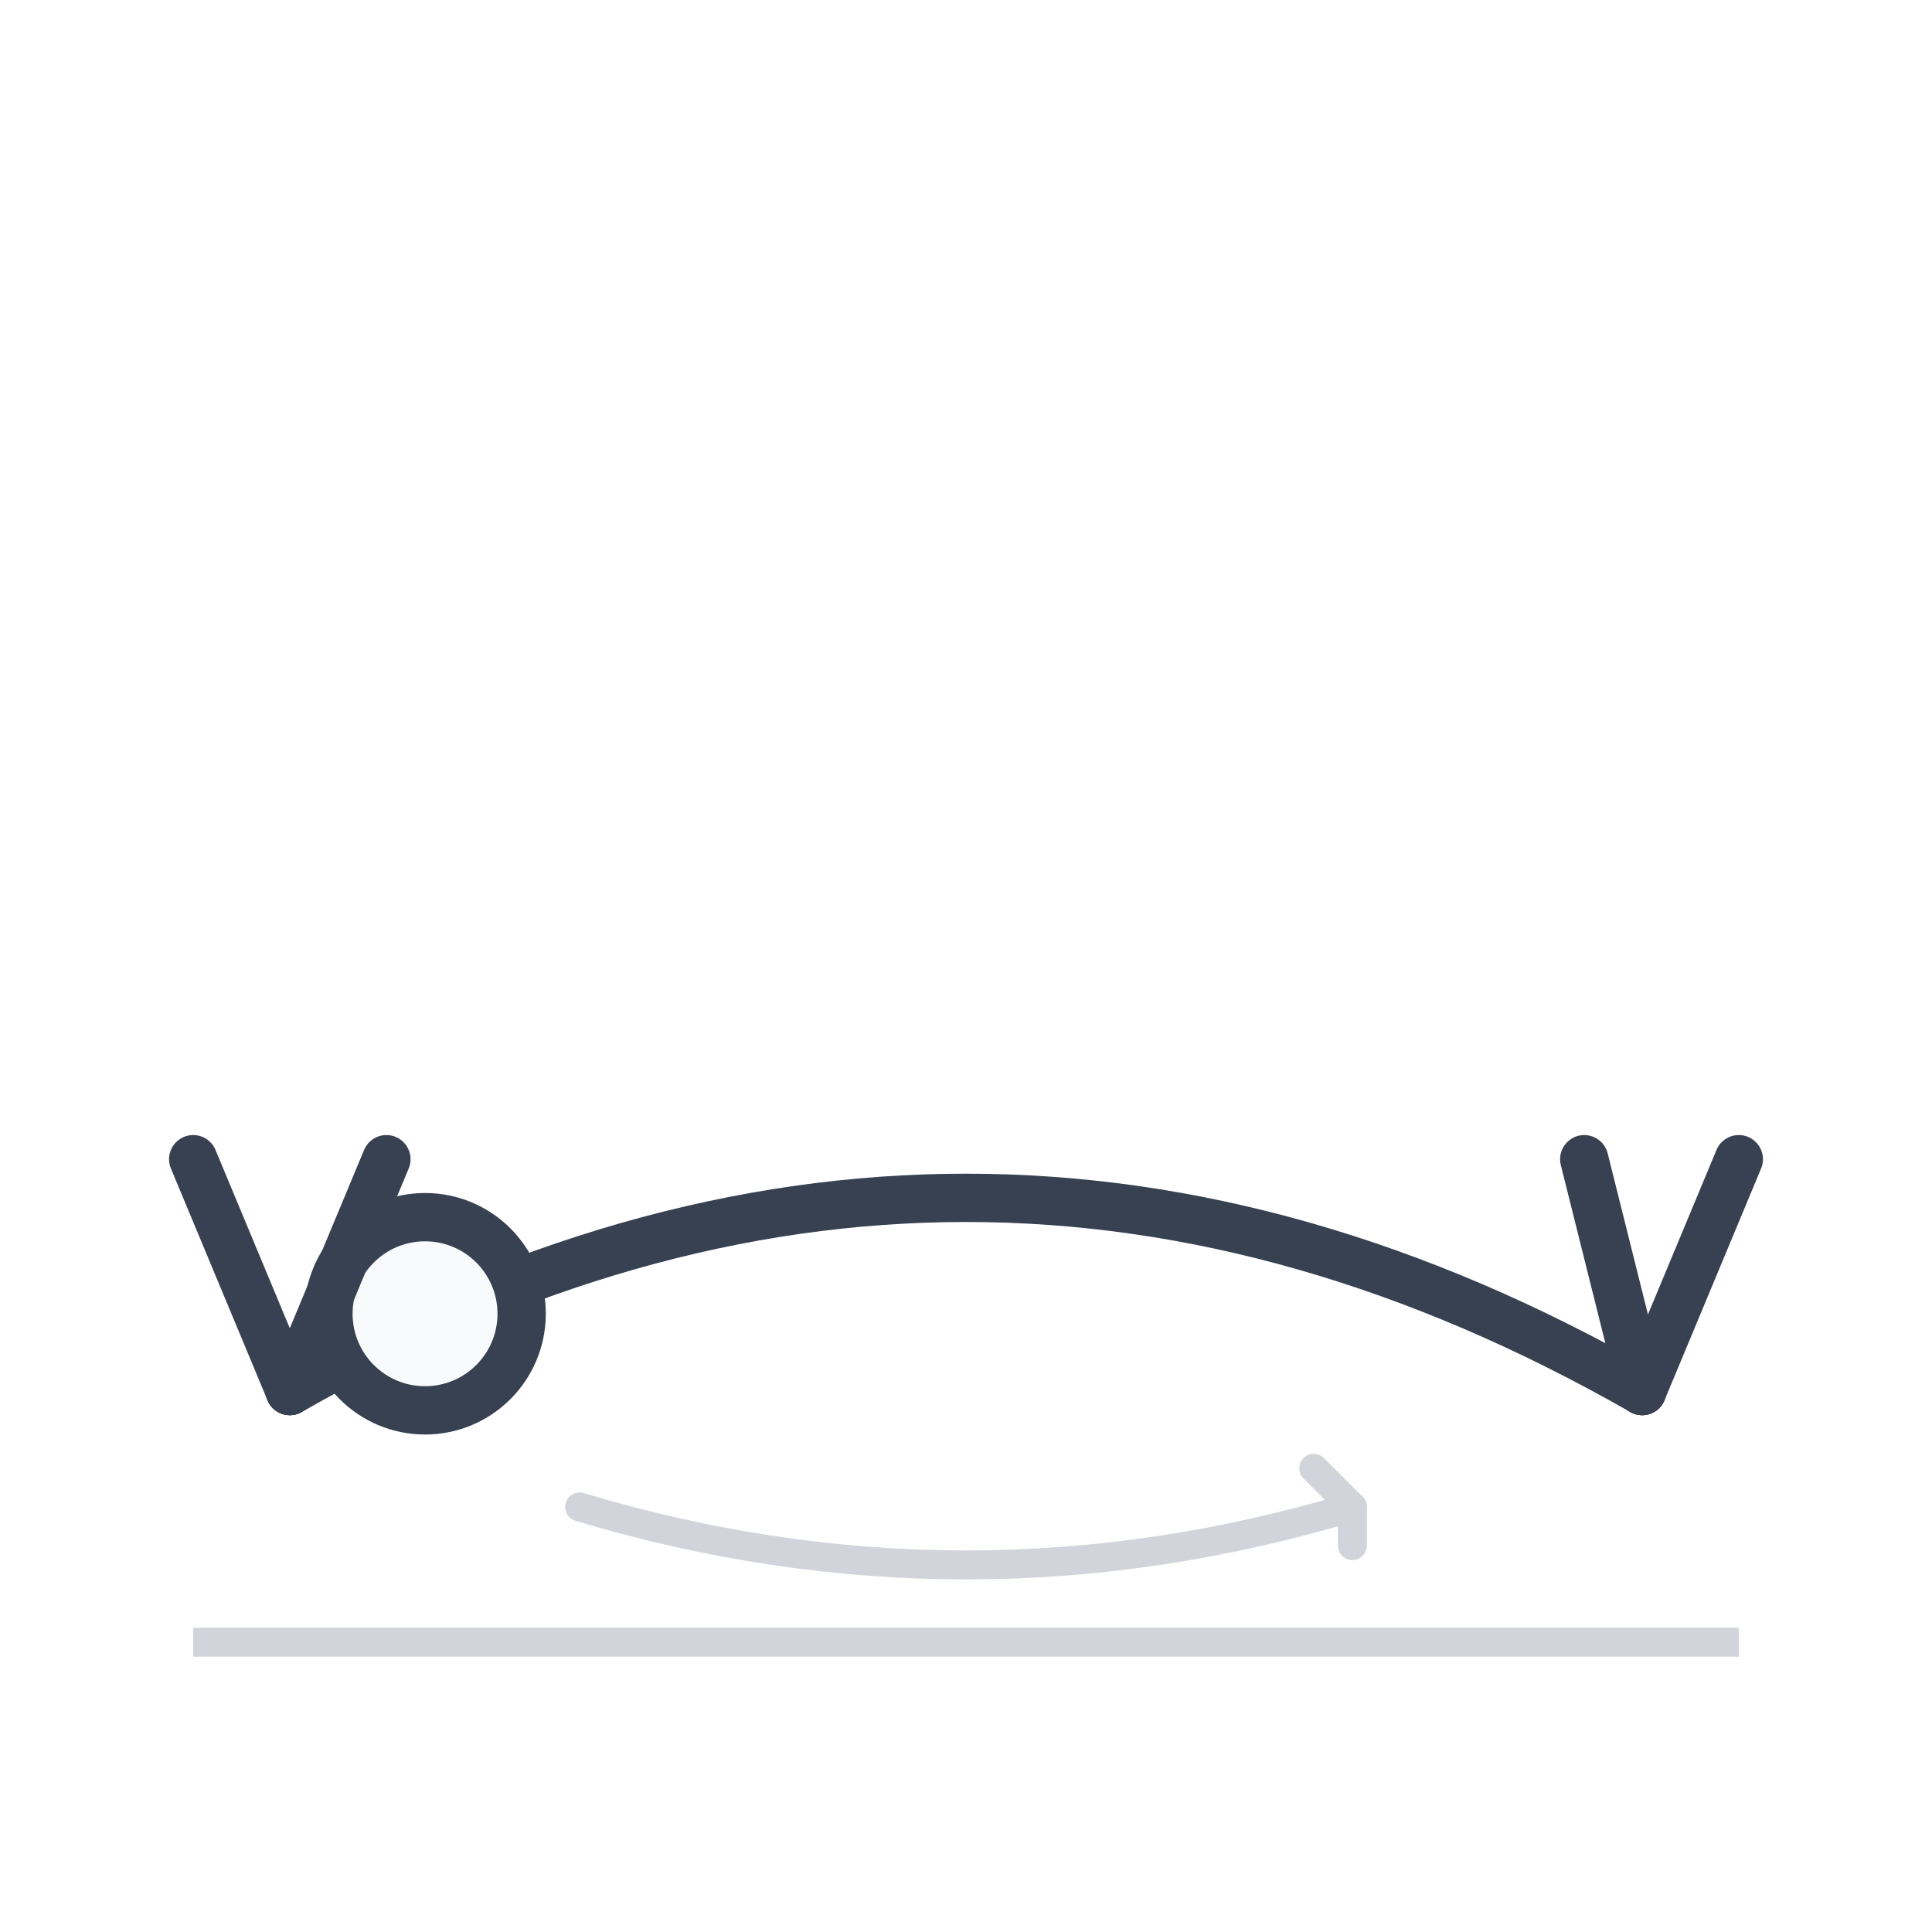
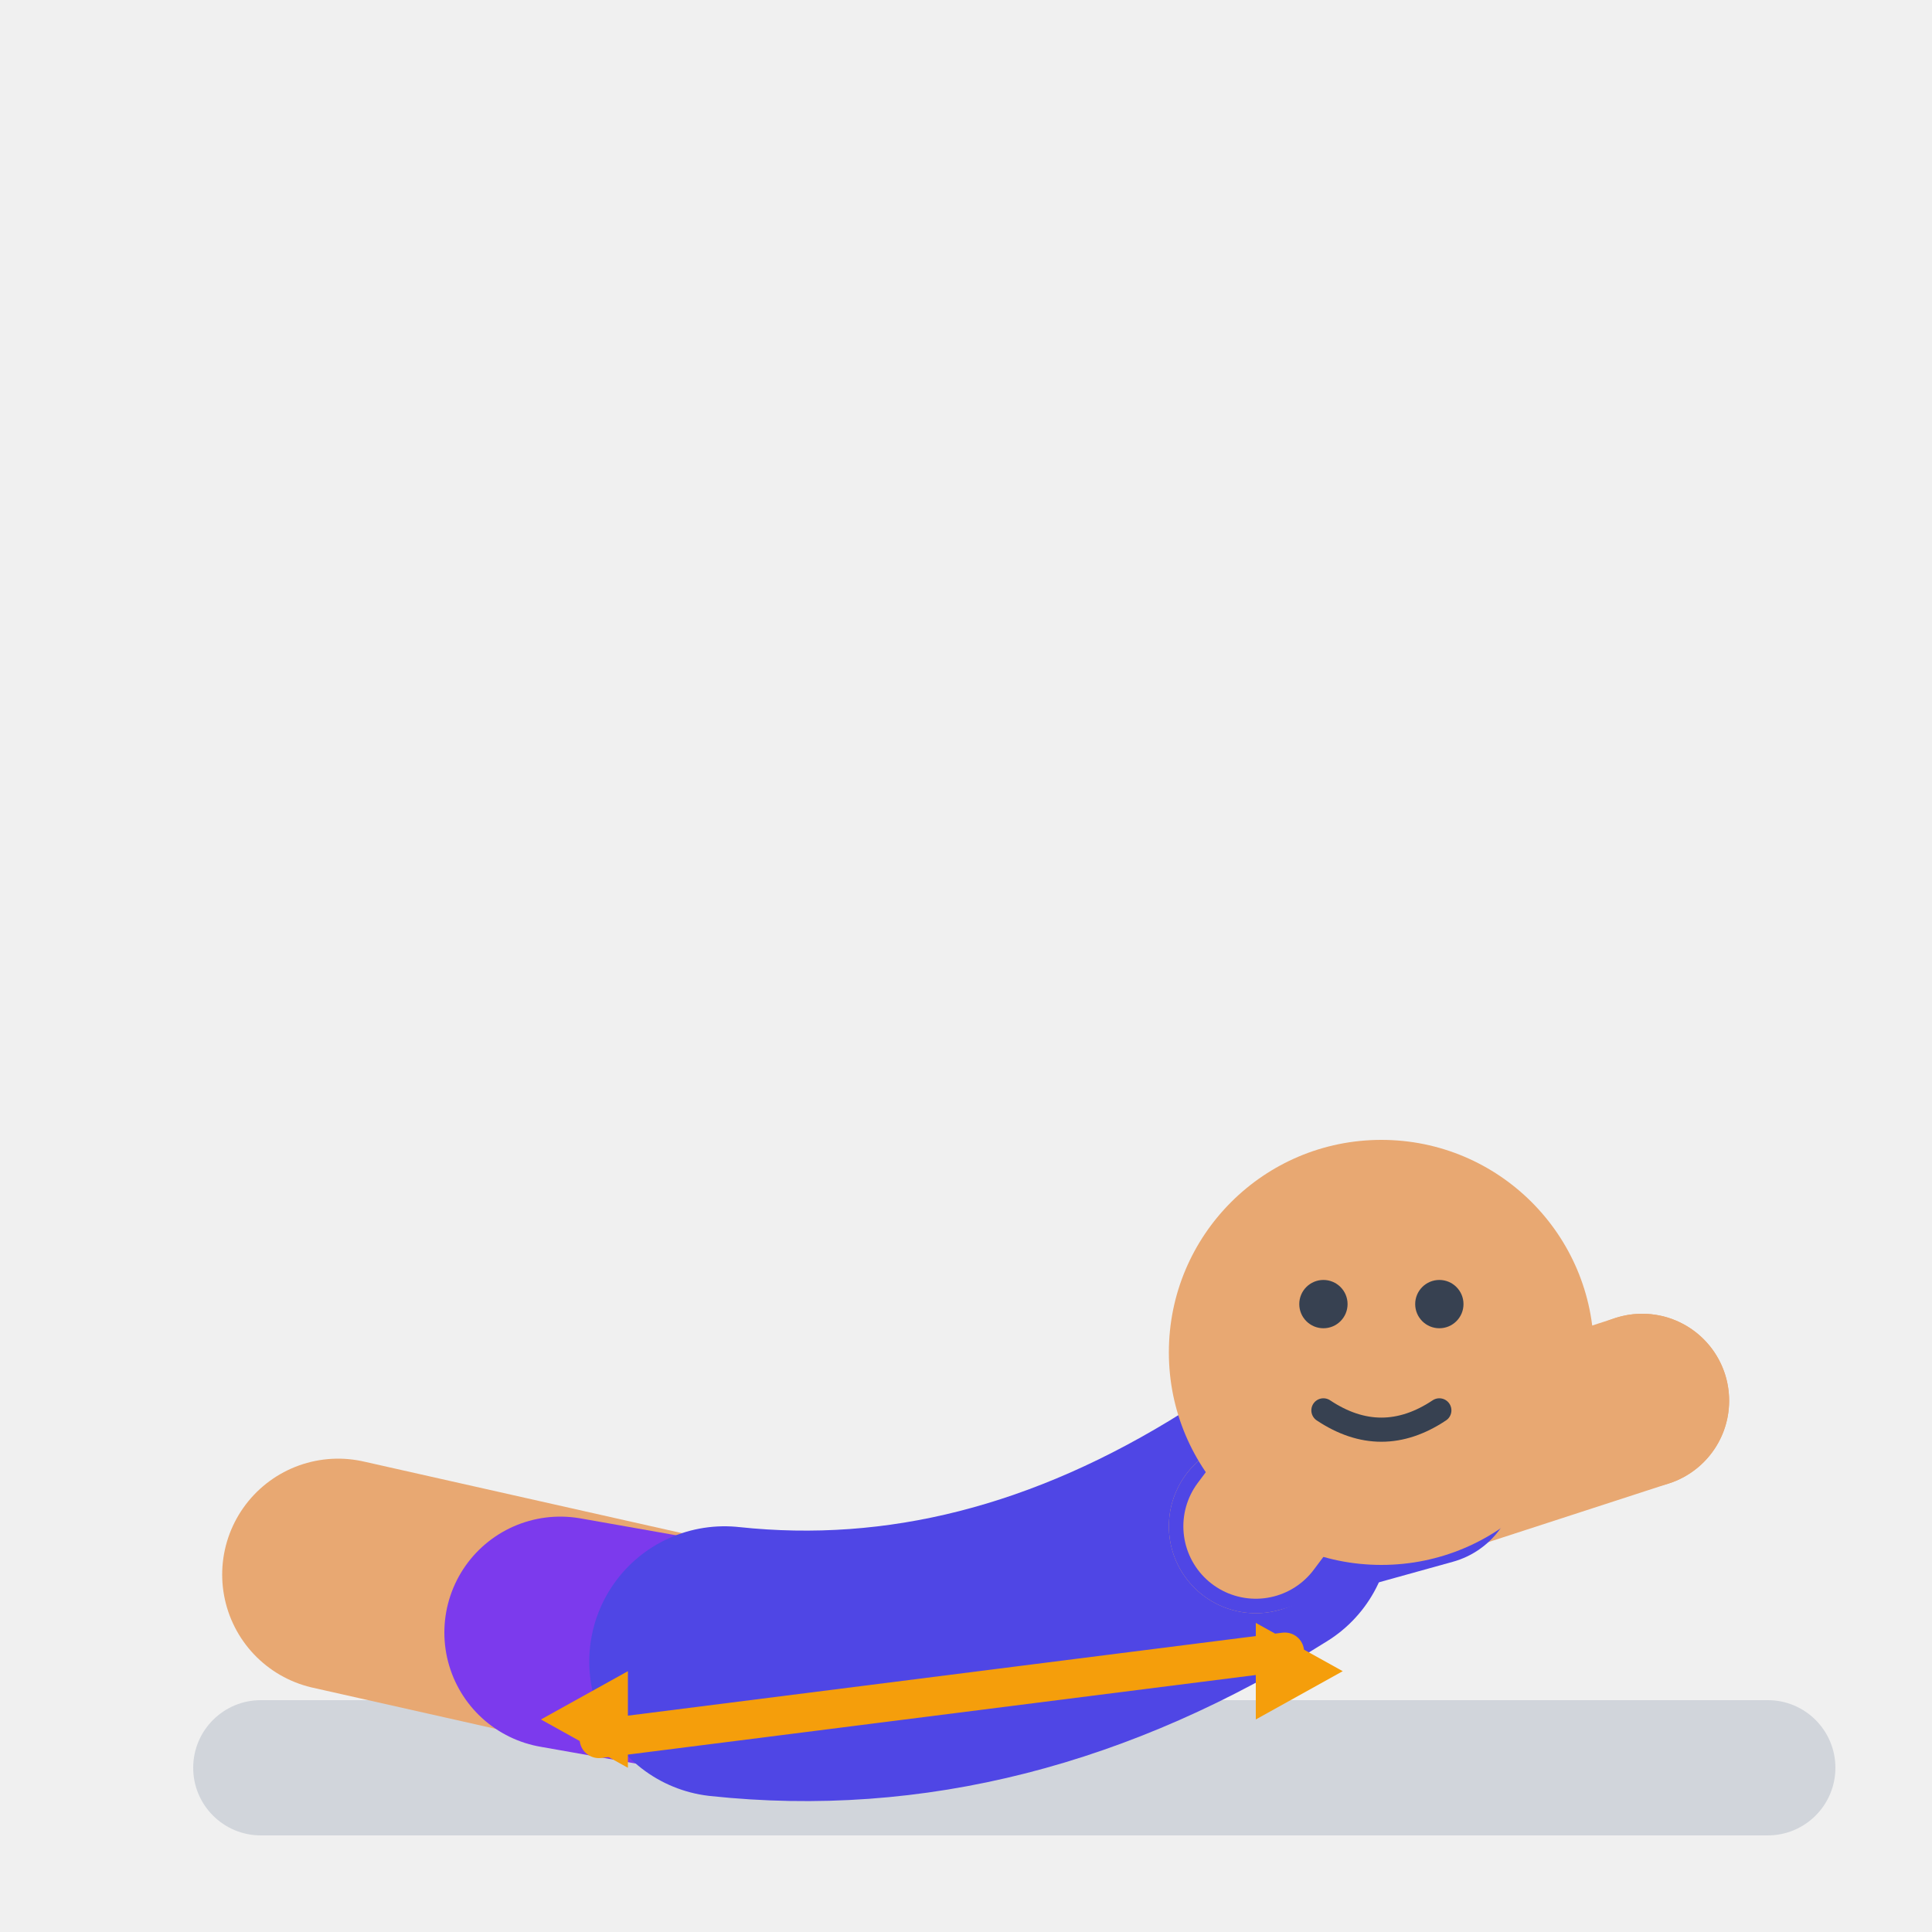
- <svg xmlns="http://www.w3.org/2000/svg" viewBox="0 0 100 100" width="100" height="100">
-   <rect width="100" height="100" fill="white" />
-   <line x1="10" y1="85" x2="90" y2="85" stroke="#d1d5db" stroke-width="1.5" />
-   <path d="M 15,72 Q 50,52 85,72" stroke="#374151" stroke-width="2.5" stroke-linecap="round" stroke-linejoin="round" fill="none" />
-   <circle cx="22" cy="68" r="5" fill="#f9fafb" stroke="#374151" stroke-width="2.5" />
-   <line x1="15" y1="72" x2="10" y2="60" stroke="#374151" stroke-width="2.5" stroke-linecap="round" />
-   <line x1="15" y1="72" x2="20" y2="60" stroke="#374151" stroke-width="2.5" stroke-linecap="round" />
-   <line x1="85" y1="72" x2="90" y2="60" stroke="#374151" stroke-width="2.5" stroke-linecap="round" />
-   <line x1="85" y1="72" x2="82" y2="60" stroke="#374151" stroke-width="2.5" stroke-linecap="round" />
-   <path d="M 30,78 Q 50,84 70,78" stroke="#d1d5db" stroke-width="1.5" stroke-linecap="round" stroke-linejoin="round" fill="none" />
-   <line x1="68" y1="76" x2="70" y2="78" stroke="#d1d5db" stroke-width="1.5" stroke-linecap="round" />
-   <line x1="70" y1="80" x2="70" y2="78" stroke="#d1d5db" stroke-width="1.5" stroke-linecap="round" />
+ <svg xmlns="http://www.w3.org/2000/svg" viewBox="0 0 200 200" width="200" height="200">
+   <rect x="20" y="176" width="170" height="14" rx="7" fill="#D1D5DB" />
+   <line x1="75" y1="172" x2="35" y2="163" stroke="#E8A872" stroke-width="24" stroke-linecap="round" />
+   <circle cx="35" cy="163" r="9" fill="#E8A872" />
+   <line x1="75" y1="172" x2="58" y2="169" stroke="#7C3AED" stroke-width="24" stroke-linecap="round" />
+   <path d="M75,172 Q103,175 130,158" stroke="#4F46E5" stroke-width="28" fill="none" stroke-linecap="round" />
+   <line x1="130" y1="158" x2="170" y2="145" stroke="#E8A872" stroke-width="18" stroke-linecap="round" />
+   <circle cx="170" cy="145" r="9" fill="#E8A872" />
+   <line x1="130" y1="158" x2="148" y2="153" stroke="#4F46E5" stroke-width="18" stroke-linecap="round" />
+   <line x1="130" y1="158" x2="136" y2="150" stroke="#E8A872" stroke-width="15" stroke-linecap="round" />
+   <circle cx="143" cy="140" r="22" fill="#E8A872" />
+   <circle cx="137" cy="135" r="2.5" fill="#374151" />
+   <circle cx="149" cy="135" r="2.5" fill="#374151" />
+   <path d="M137,146 Q143,150 149,146" stroke="#374151" stroke-width="2.5" fill="none" stroke-linecap="round" />
+   <path d="M62,180 L133,171" stroke="#F59E0B" stroke-width="4" stroke-linecap="round" />
+   <polygon points="56,178 65,173 65,183" fill="#F59E0B" />
+   <polygon points="139,173 130,168 130,178" fill="#F59E0B" />
</svg>
